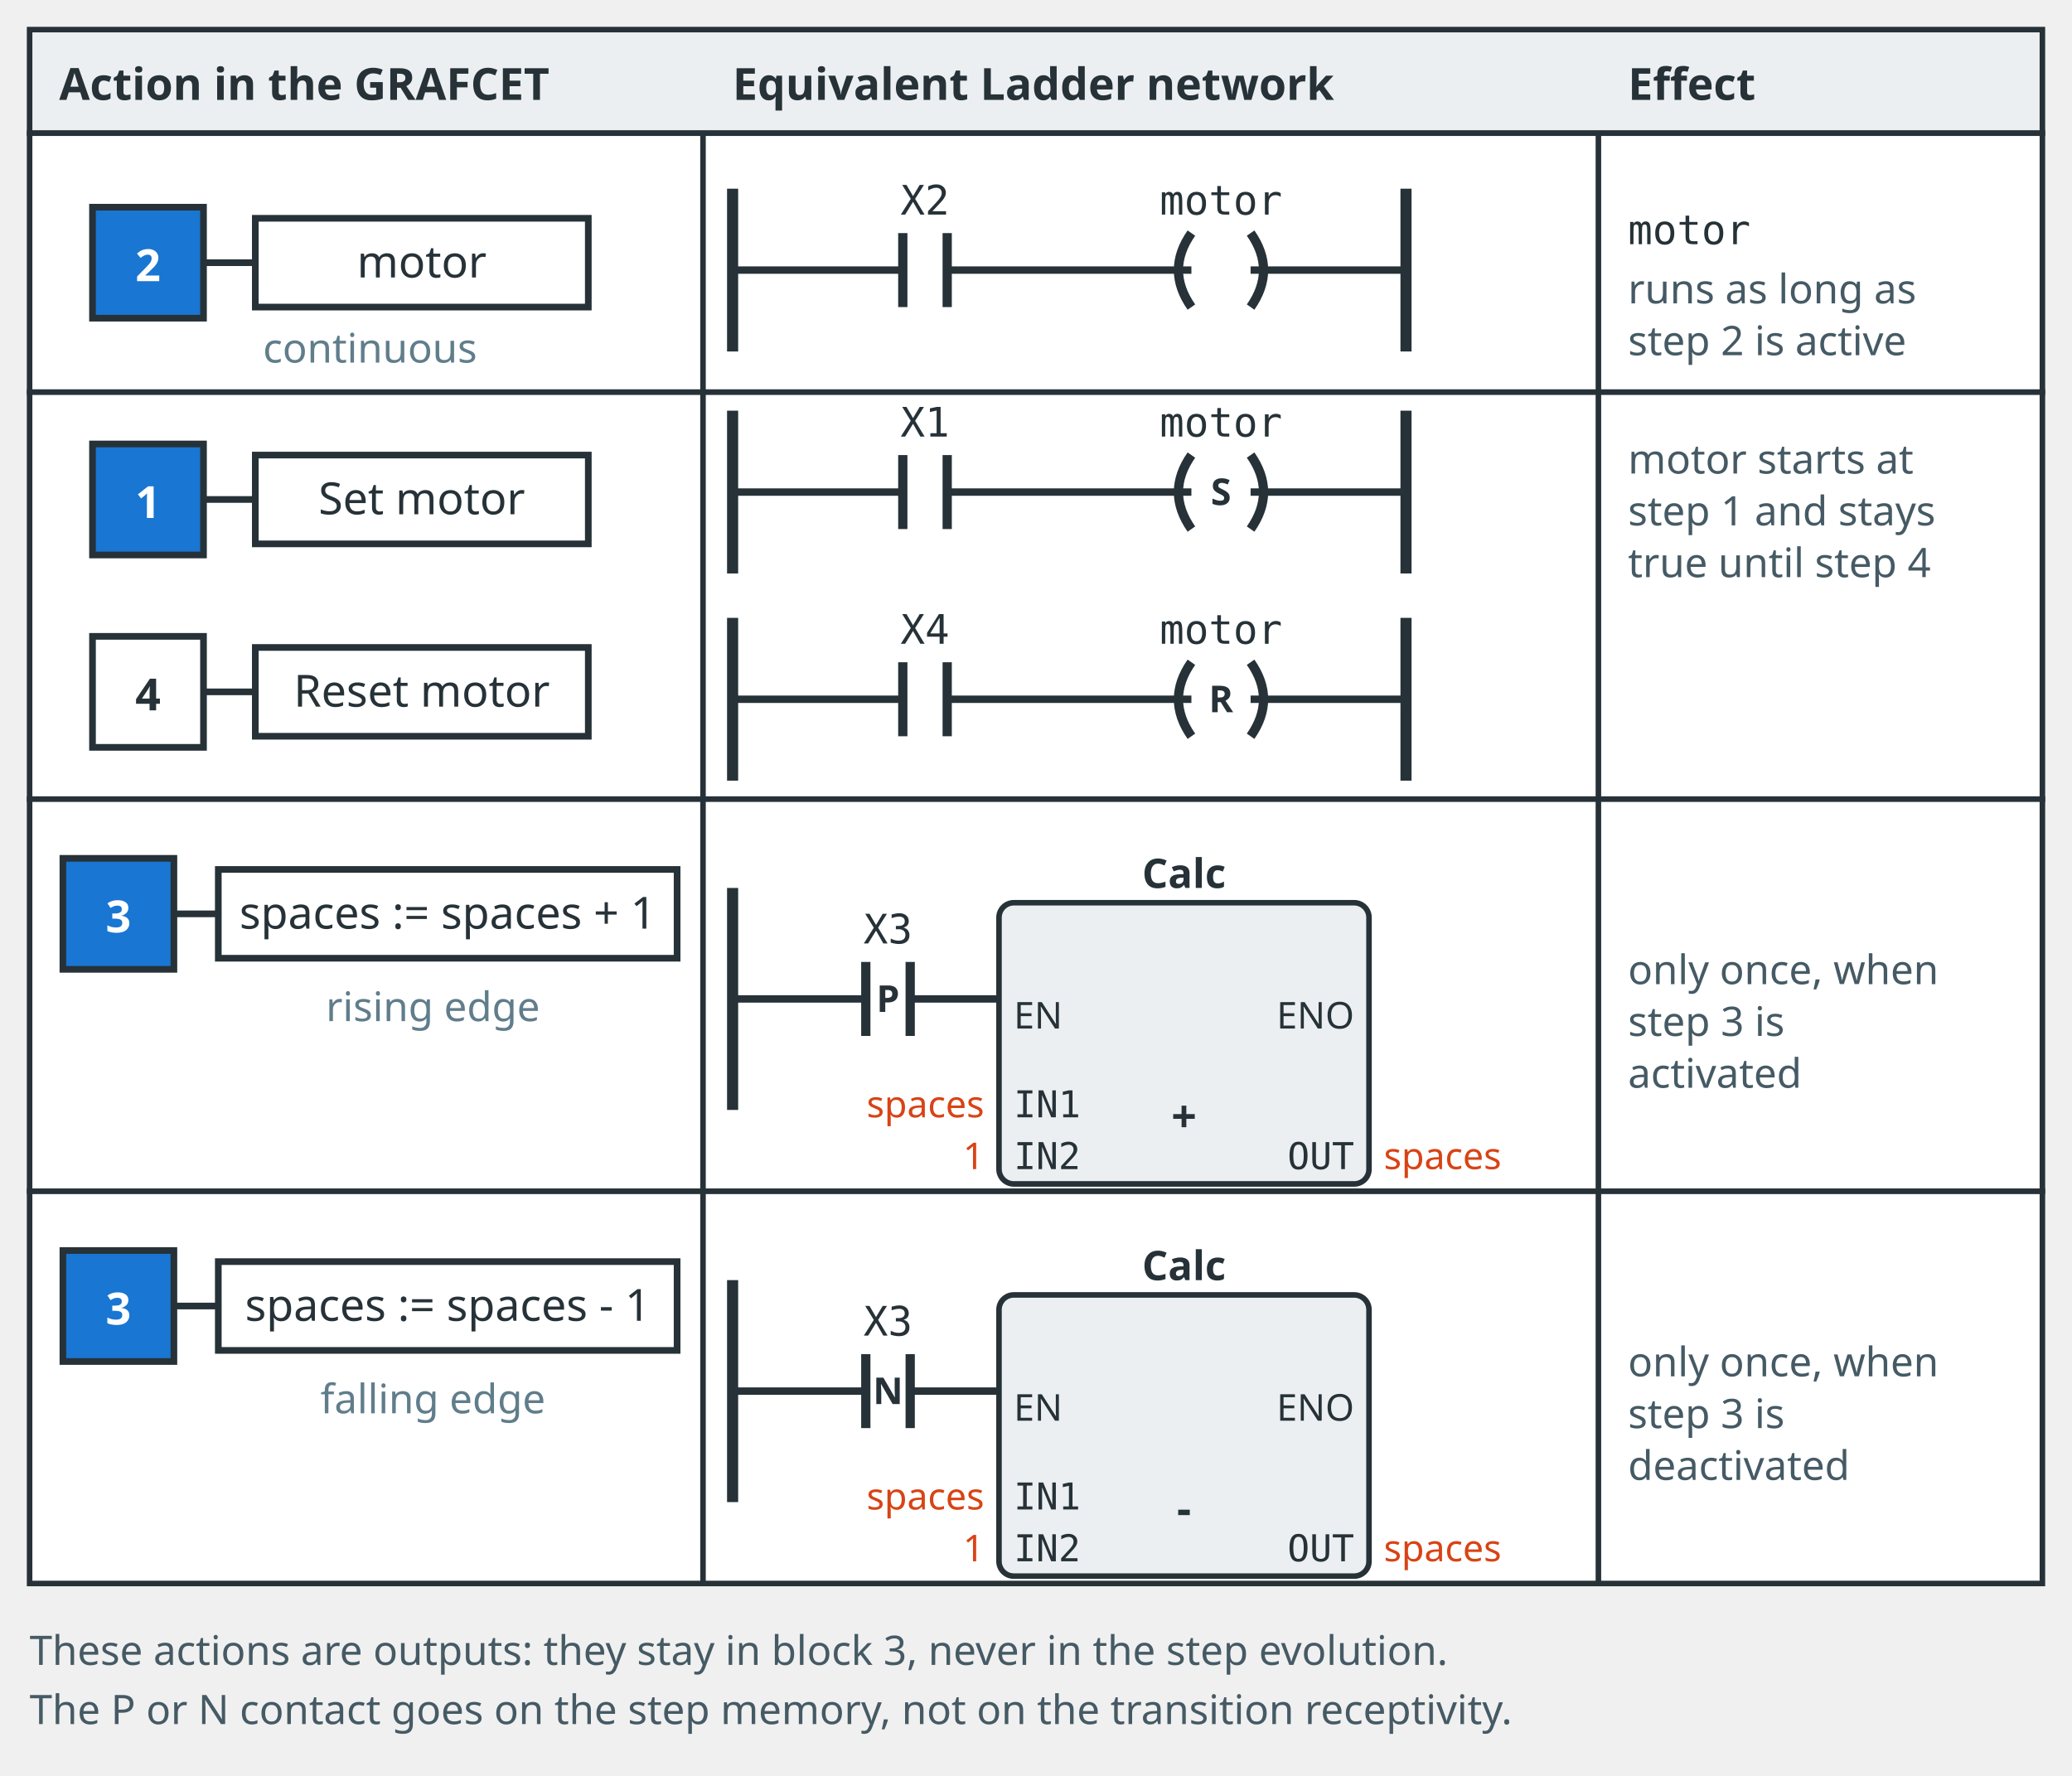
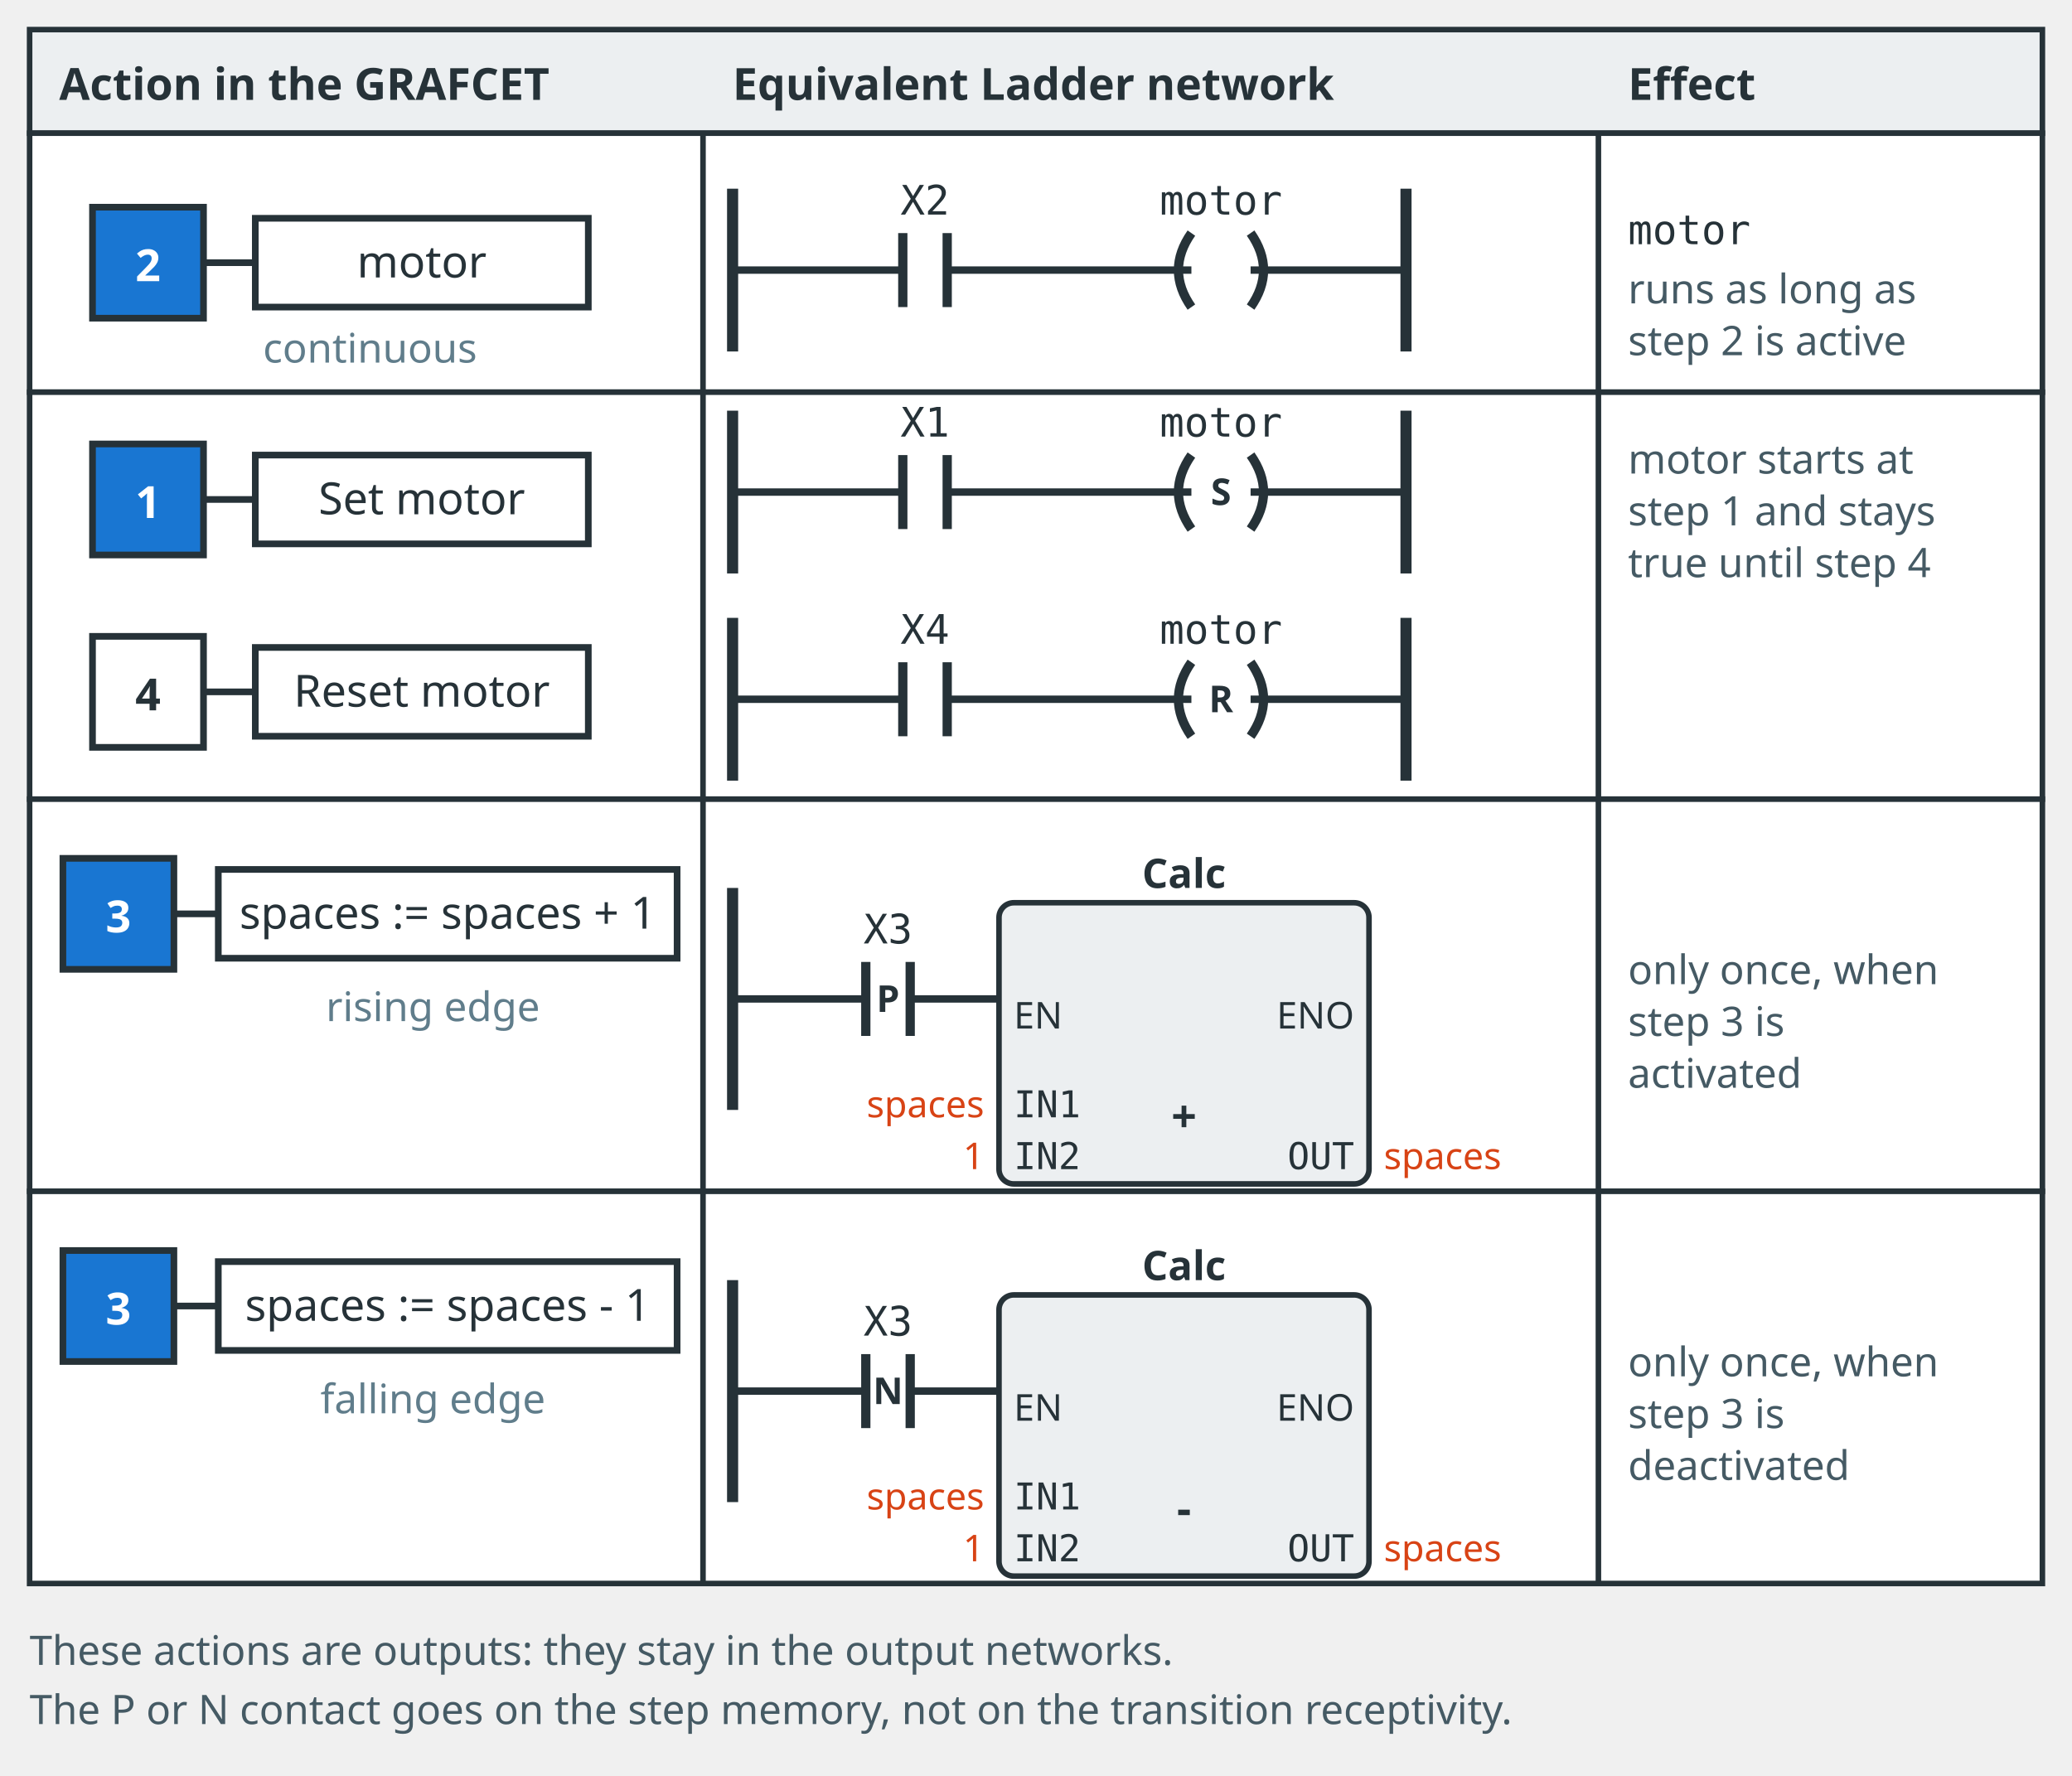
<svg xmlns="http://www.w3.org/2000/svg" viewBox="0 0 560 480" font-family="sans-serif">
  <rect x="8" y="8" width="544" height="28" fill="#eceff1" stroke="#263238" stroke-width="1.5" />
  <text x="16" y="27" font-size="12" text-anchor="start" fill="#263238" font-weight="bold">Action in the GRAFCET</text>
  <text x="198" y="27" font-size="12" text-anchor="start" fill="#263238" font-weight="bold">Equivalent Ladder network</text>
  <text x="440" y="27" font-size="12" text-anchor="start" fill="#263238" font-weight="bold">Effect</text>
  <rect x="8" y="36" width="544" height="70" fill="#fff" stroke="#263238" stroke-width="1.5" />
  <rect x="8" y="106" width="544" height="110" fill="#fff" stroke="#263238" stroke-width="1.5" />
  <rect x="8" y="216" width="544" height="106" fill="#fff" stroke="#263238" stroke-width="1.5" />
  <rect x="8" y="322" width="544" height="106" fill="#fff" stroke="#263238" stroke-width="1.5" />
  <line x1="190" y1="36" x2="190" y2="428" stroke="#263238" stroke-width="1.5" />
  <line x1="432" y1="36" x2="432" y2="428" stroke="#263238" stroke-width="1.5" />
  <rect x="25" y="56" width="30" height="30" fill="#1976d2" stroke="#263238" stroke-width="1.8" />
  <text x="40" y="76" font-size="12" text-anchor="middle" fill="#fff" font-weight="bold">2</text>
  <rect x="69" y="59" width="90" height="24" fill="#fff" stroke="#263238" stroke-width="1.8" />
  <line x1="55" y1="71" x2="69" y2="71" stroke="#263238" stroke-width="1.8" />
  <text x="114" y="75" font-size="12" text-anchor="middle" fill="#263238">motor</text>
  <text x="100" y="98" font-size="11" text-anchor="middle" fill="#607d8b">continuous</text>
  <line x1="244" y1="63" x2="244" y2="83" stroke="#263238" stroke-width="2.5" />
  <line x1="256" y1="63" x2="256" y2="83" stroke="#263238" stroke-width="2.5" />
  <text x="250" y="58" font-size="11" text-anchor="middle" fill="#263238" font-family="monospace">X2</text>
  <path d="M 322 63 Q 315 73 322 83" fill="none" stroke="#263238" stroke-width="2.5" />
  <path d="M 338 63 Q 345 73 338 83" fill="none" stroke="#263238" stroke-width="2.5" />
  <text x="330" y="58" font-size="11" text-anchor="middle" fill="#263238" font-family="monospace">motor</text>
  <line x1="198" y1="73" x2="244" y2="73" stroke="#263238" stroke-width="2" />
  <line x1="256" y1="73" x2="322" y2="73" stroke="#263238" stroke-width="2" />
  <line x1="338" y1="73" x2="380" y2="73" stroke="#263238" stroke-width="2" />
  <line x1="198" y1="51" x2="198" y2="95" stroke="#263238" stroke-width="3" />
  <line x1="380" y1="51" x2="380" y2="95" stroke="#263238" stroke-width="3" />
  <text x="440" y="66" font-size="11" text-anchor="start" fill="#263238" font-family="monospace">motor</text>
  <text x="440" y="82" font-size="11" text-anchor="start" fill="#455a64">runs as long as</text>
  <text x="440" y="96" font-size="11" text-anchor="start" fill="#455a64">step 2 is active</text>
  <rect x="25" y="120" width="30" height="30" fill="#1976d2" stroke="#263238" stroke-width="1.8" />
  <text x="40" y="140" font-size="12" text-anchor="middle" fill="#fff" font-weight="bold">1</text>
  <rect x="69" y="123" width="90" height="24" fill="#fff" stroke="#263238" stroke-width="1.8" />
  <line x1="55" y1="135" x2="69" y2="135" stroke="#263238" stroke-width="1.8" />
  <text x="114" y="139" font-size="12" text-anchor="middle" fill="#263238">Set motor</text>
  <rect x="25" y="172" width="30" height="30" fill="#fff" stroke="#263238" stroke-width="1.8" />
  <text x="40" y="192" font-size="12" text-anchor="middle" fill="#263238" font-weight="bold">4</text>
  <rect x="69" y="175" width="90" height="24" fill="#fff" stroke="#263238" stroke-width="1.8" />
  <line x1="55" y1="187" x2="69" y2="187" stroke="#263238" stroke-width="1.8" />
  <text x="114" y="191" font-size="12" text-anchor="middle" fill="#263238">Reset motor</text>
  <line x1="244" y1="123" x2="244" y2="143" stroke="#263238" stroke-width="2.5" />
  <line x1="256" y1="123" x2="256" y2="143" stroke="#263238" stroke-width="2.5" />
  <text x="250" y="118" font-size="11" text-anchor="middle" fill="#263238" font-family="monospace">X1</text>
  <path d="M 322 123 Q 315 133 322 143" fill="none" stroke="#263238" stroke-width="2.5" />
  <path d="M 338 123 Q 345 133 338 143" fill="none" stroke="#263238" stroke-width="2.5" />
  <text x="330" y="136.5" font-size="10" text-anchor="middle" fill="#263238" font-weight="bold">S</text>
  <text x="330" y="118" font-size="11" text-anchor="middle" fill="#263238" font-family="monospace">motor</text>
  <line x1="198" y1="133" x2="244" y2="133" stroke="#263238" stroke-width="2" />
  <line x1="256" y1="133" x2="322" y2="133" stroke="#263238" stroke-width="2" />
  <line x1="338" y1="133" x2="380" y2="133" stroke="#263238" stroke-width="2" />
  <line x1="198" y1="111" x2="198" y2="155" stroke="#263238" stroke-width="3" />
  <line x1="380" y1="111" x2="380" y2="155" stroke="#263238" stroke-width="3" />
  <line x1="244" y1="179" x2="244" y2="199" stroke="#263238" stroke-width="2.5" />
  <line x1="256" y1="179" x2="256" y2="199" stroke="#263238" stroke-width="2.5" />
  <text x="250" y="174" font-size="11" text-anchor="middle" fill="#263238" font-family="monospace">X4</text>
  <path d="M 322 179 Q 315 189 322 199" fill="none" stroke="#263238" stroke-width="2.5" />
  <path d="M 338 179 Q 345 189 338 199" fill="none" stroke="#263238" stroke-width="2.5" />
  <text x="330" y="192.5" font-size="10" text-anchor="middle" fill="#263238" font-weight="bold">R</text>
  <text x="330" y="174" font-size="11" text-anchor="middle" fill="#263238" font-family="monospace">motor</text>
  <line x1="198" y1="189" x2="244" y2="189" stroke="#263238" stroke-width="2" />
  <line x1="256" y1="189" x2="322" y2="189" stroke="#263238" stroke-width="2" />
  <line x1="338" y1="189" x2="380" y2="189" stroke="#263238" stroke-width="2" />
  <line x1="198" y1="167" x2="198" y2="211" stroke="#263238" stroke-width="3" />
  <line x1="380" y1="167" x2="380" y2="211" stroke="#263238" stroke-width="3" />
  <text x="440" y="128" font-size="11" text-anchor="start" fill="#455a64">motor starts at</text>
  <text x="440" y="142" font-size="11" text-anchor="start" fill="#455a64">step 1 and stays</text>
  <text x="440" y="156" font-size="11" text-anchor="start" fill="#455a64">true until step 4</text>
  <rect x="17" y="232" width="30" height="30" fill="#1976d2" stroke="#263238" stroke-width="1.8" />
  <text x="32" y="252" font-size="12" text-anchor="middle" fill="#fff" font-weight="bold">3</text>
  <rect x="59" y="235" width="124" height="24" fill="#fff" stroke="#263238" stroke-width="1.8" />
  <line x1="47" y1="247" x2="59" y2="247" stroke="#263238" stroke-width="1.8" />
  <text x="121" y="251" font-size="12" text-anchor="middle" fill="#263238">spaces := spaces + 1</text>
  <text x="117" y="276" font-size="11" text-anchor="middle" fill="#607d8b">rising edge</text>
  <line x1="234" y1="260" x2="234" y2="280" stroke="#263238" stroke-width="2.5" />
  <line x1="246" y1="260" x2="246" y2="280" stroke="#263238" stroke-width="2.5" />
  <text x="240" y="273.5" font-size="10" text-anchor="middle" fill="#263238" font-weight="bold">P</text>
  <text x="240" y="255" font-size="11" text-anchor="middle" fill="#263238" font-family="monospace">X3</text>
  <line x1="198" y1="270" x2="234" y2="270" stroke="#263238" stroke-width="2" />
  <line x1="246" y1="270" x2="270" y2="270" stroke="#263238" stroke-width="2" />
  <line x1="198" y1="240" x2="198" y2="300" stroke="#263238" stroke-width="3" />
  <text x="320" y="240" font-size="11" text-anchor="middle" fill="#263238" font-weight="bold">Calc</text>
  <rect x="270" y="244" width="100" height="76" fill="#eceff1" stroke="#263238" stroke-width="1.5" rx="4" />
  <text x="274" y="278" font-size="10" text-anchor="start" fill="#263238">EN</text>
  <text x="366" y="278" font-size="10" text-anchor="end" fill="#263238">ENO</text>
  <text x="274" y="302" font-size="10" text-anchor="start" fill="#263238" font-family="monospace">IN1</text>
  <text x="266" y="302" font-size="10" text-anchor="end" fill="#d84315">spaces</text>
  <text x="274" y="316" font-size="10" text-anchor="start" fill="#263238" font-family="monospace">IN2</text>
  <text x="266" y="316" font-size="10" text-anchor="end" fill="#d84315">1</text>
  <text x="366" y="316" font-size="10" text-anchor="end" fill="#263238" font-family="monospace">OUT</text>
  <text x="374" y="316" font-size="10" text-anchor="start" fill="#d84315">spaces</text>
  <text x="320" y="306" font-size="12" text-anchor="middle" fill="#263238" font-weight="bold">+</text>
  <text x="440" y="266" font-size="11" text-anchor="start" fill="#455a64">only once, when</text>
  <text x="440" y="280" font-size="11" text-anchor="start" fill="#455a64">step 3 is</text>
  <text x="440" y="294" font-size="11" text-anchor="start" fill="#455a64">activated</text>
  <rect x="17" y="338" width="30" height="30" fill="#1976d2" stroke="#263238" stroke-width="1.8" />
  <text x="32" y="358" font-size="12" text-anchor="middle" fill="#fff" font-weight="bold">3</text>
  <rect x="59" y="341" width="124" height="24" fill="#fff" stroke="#263238" stroke-width="1.8" />
  <line x1="47" y1="353" x2="59" y2="353" stroke="#263238" stroke-width="1.8" />
  <text x="121" y="357" font-size="12" text-anchor="middle" fill="#263238">spaces := spaces - 1</text>
  <text x="117" y="382" font-size="11" text-anchor="middle" fill="#607d8b">falling edge</text>
  <line x1="234" y1="366" x2="234" y2="386" stroke="#263238" stroke-width="2.5" />
  <line x1="246" y1="366" x2="246" y2="386" stroke="#263238" stroke-width="2.5" />
  <text x="240" y="379.5" font-size="10" text-anchor="middle" fill="#263238" font-weight="bold">N</text>
  <text x="240" y="361" font-size="11" text-anchor="middle" fill="#263238" font-family="monospace">X3</text>
  <line x1="198" y1="376" x2="234" y2="376" stroke="#263238" stroke-width="2" />
  <line x1="246" y1="376" x2="270" y2="376" stroke="#263238" stroke-width="2" />
  <line x1="198" y1="346" x2="198" y2="406" stroke="#263238" stroke-width="3" />
  <text x="320" y="346" font-size="11" text-anchor="middle" fill="#263238" font-weight="bold">Calc</text>
  <rect x="270" y="350" width="100" height="76" fill="#eceff1" stroke="#263238" stroke-width="1.5" rx="4" />
  <text x="274" y="384" font-size="10" text-anchor="start" fill="#263238">EN</text>
  <text x="366" y="384" font-size="10" text-anchor="end" fill="#263238">ENO</text>
  <text x="274" y="408" font-size="10" text-anchor="start" fill="#263238" font-family="monospace">IN1</text>
  <text x="266" y="408" font-size="10" text-anchor="end" fill="#d84315">spaces</text>
  <text x="274" y="422" font-size="10" text-anchor="start" fill="#263238" font-family="monospace">IN2</text>
  <text x="266" y="422" font-size="10" text-anchor="end" fill="#d84315">1</text>
  <text x="366" y="422" font-size="10" text-anchor="end" fill="#263238" font-family="monospace">OUT</text>
  <text x="374" y="422" font-size="10" text-anchor="start" fill="#d84315">spaces</text>
  <text x="320" y="412" font-size="12" text-anchor="middle" fill="#263238" font-weight="bold">-</text>
  <text x="440" y="372" font-size="11" text-anchor="start" fill="#455a64">only once, when</text>
  <text x="440" y="386" font-size="11" text-anchor="start" fill="#455a64">step 3 is</text>
  <text x="440" y="400" font-size="11" text-anchor="start" fill="#455a64">deactivated</text>
-   <text x="8" y="450" font-size="11" text-anchor="start" fill="#455a64">These actions are outputs: they stay in block 3, never in the step evolution.</text>
+   <text x="8" y="450" font-size="11" text-anchor="start" fill="#455a64">These actions are outputs: they stay in the output networks.</text>
  <text x="8" y="466" font-size="11" text-anchor="start" fill="#455a64">The P or N contact goes on the step memory, not on the transition receptivity.</text>
</svg>
